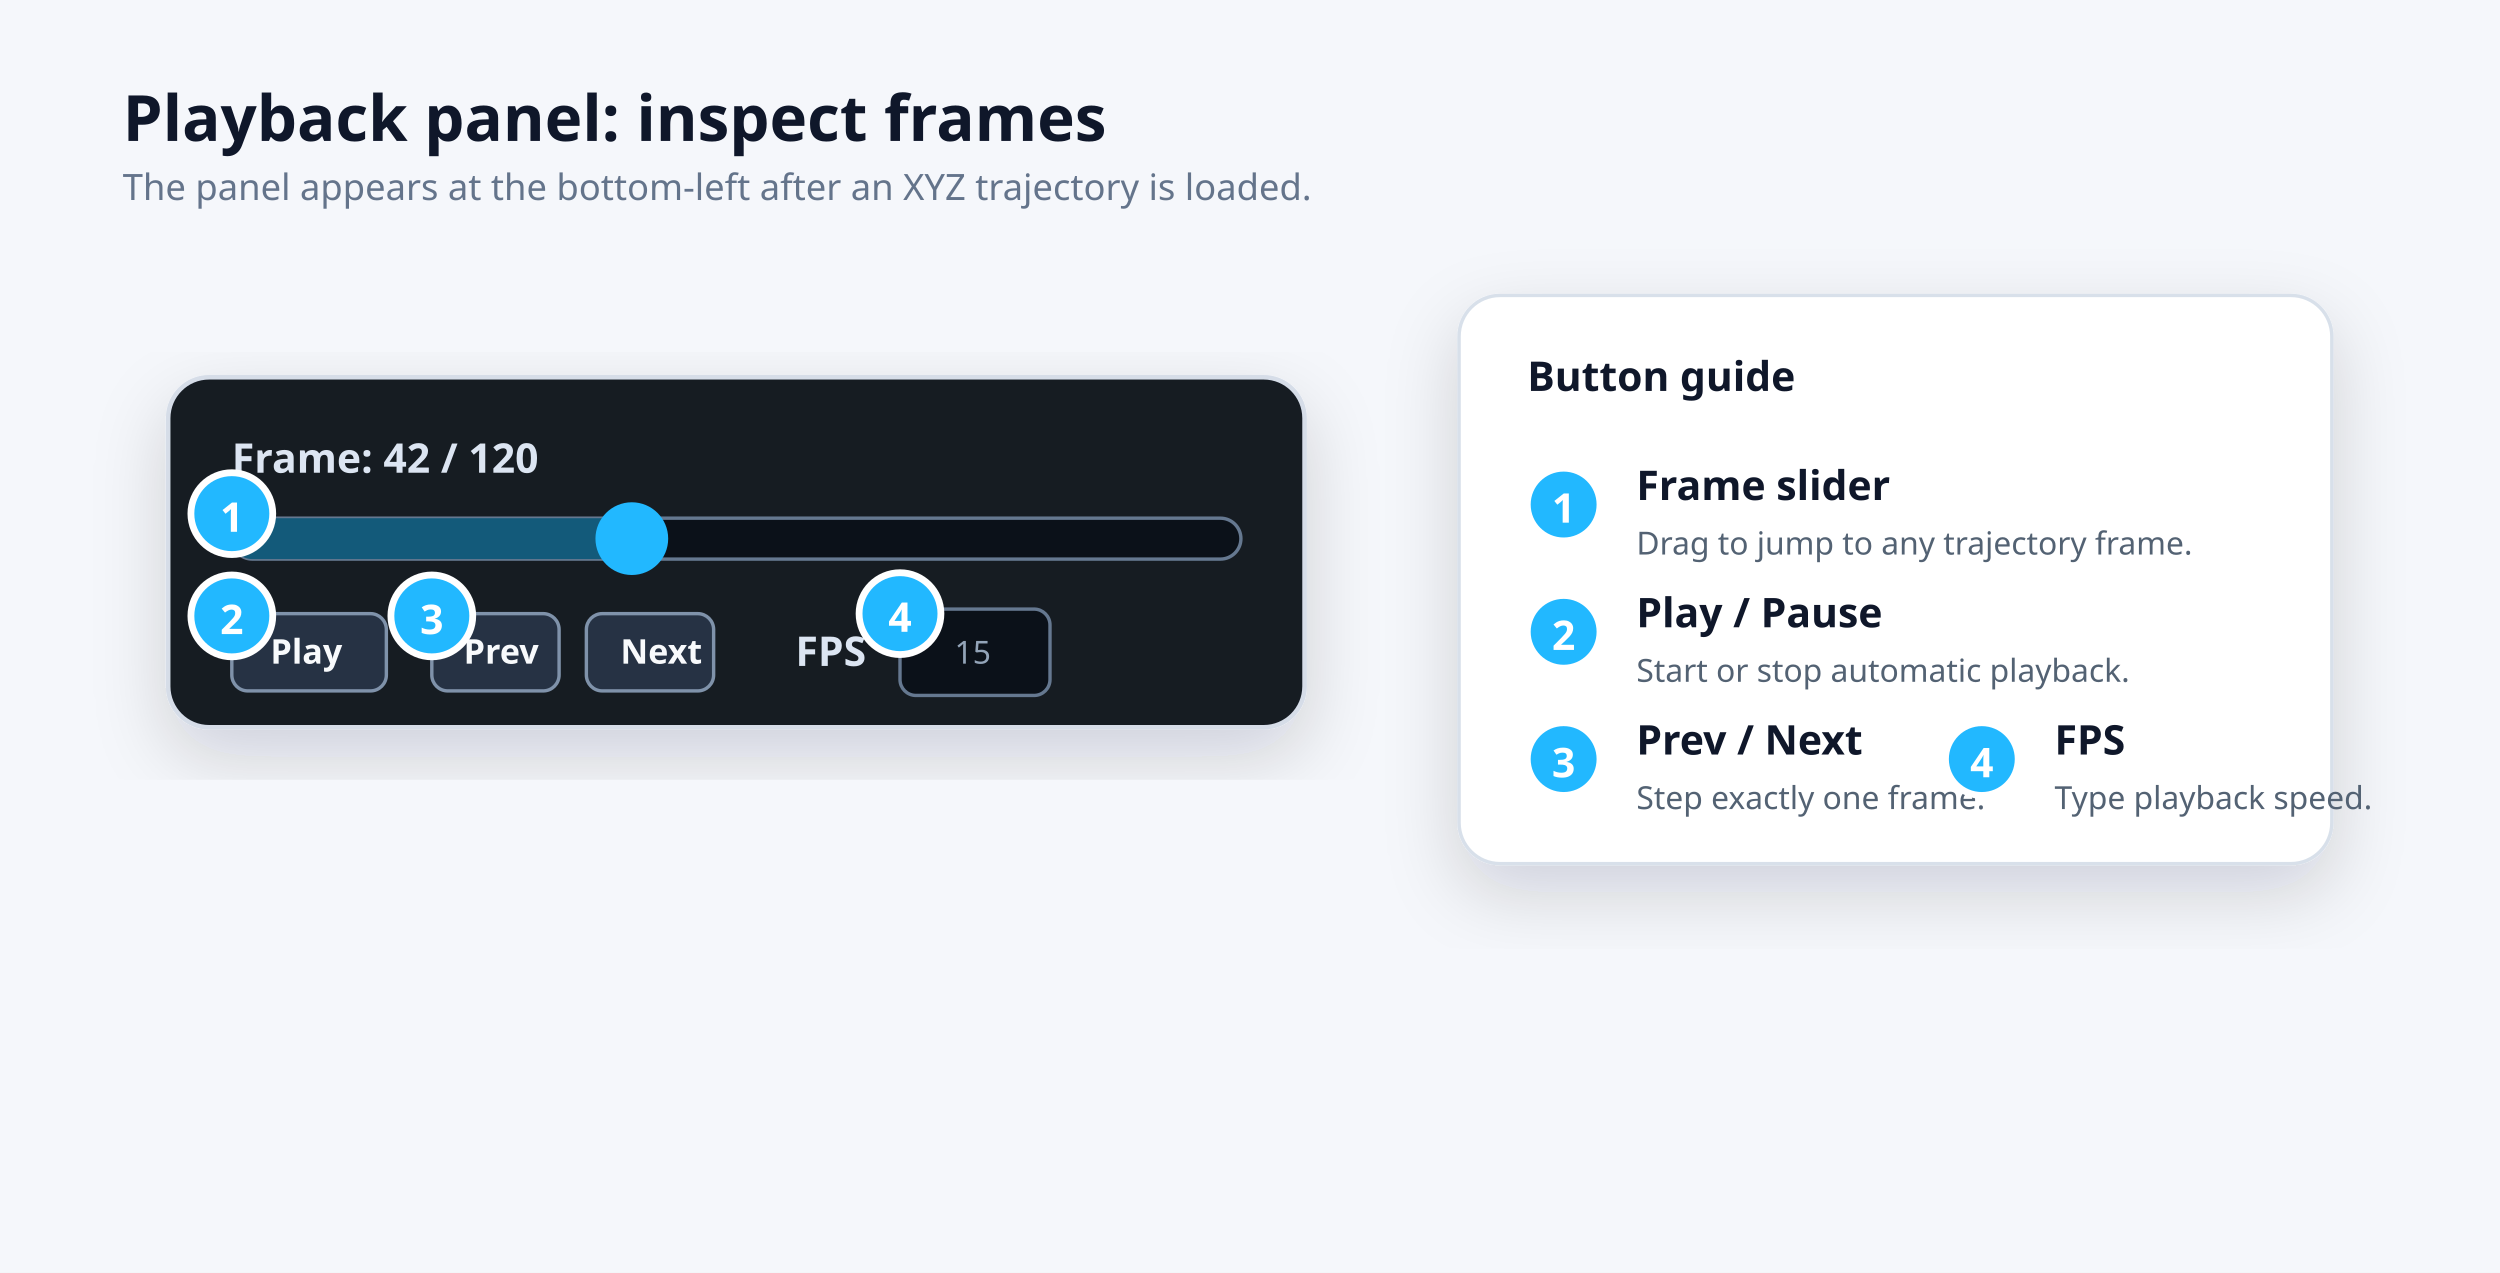
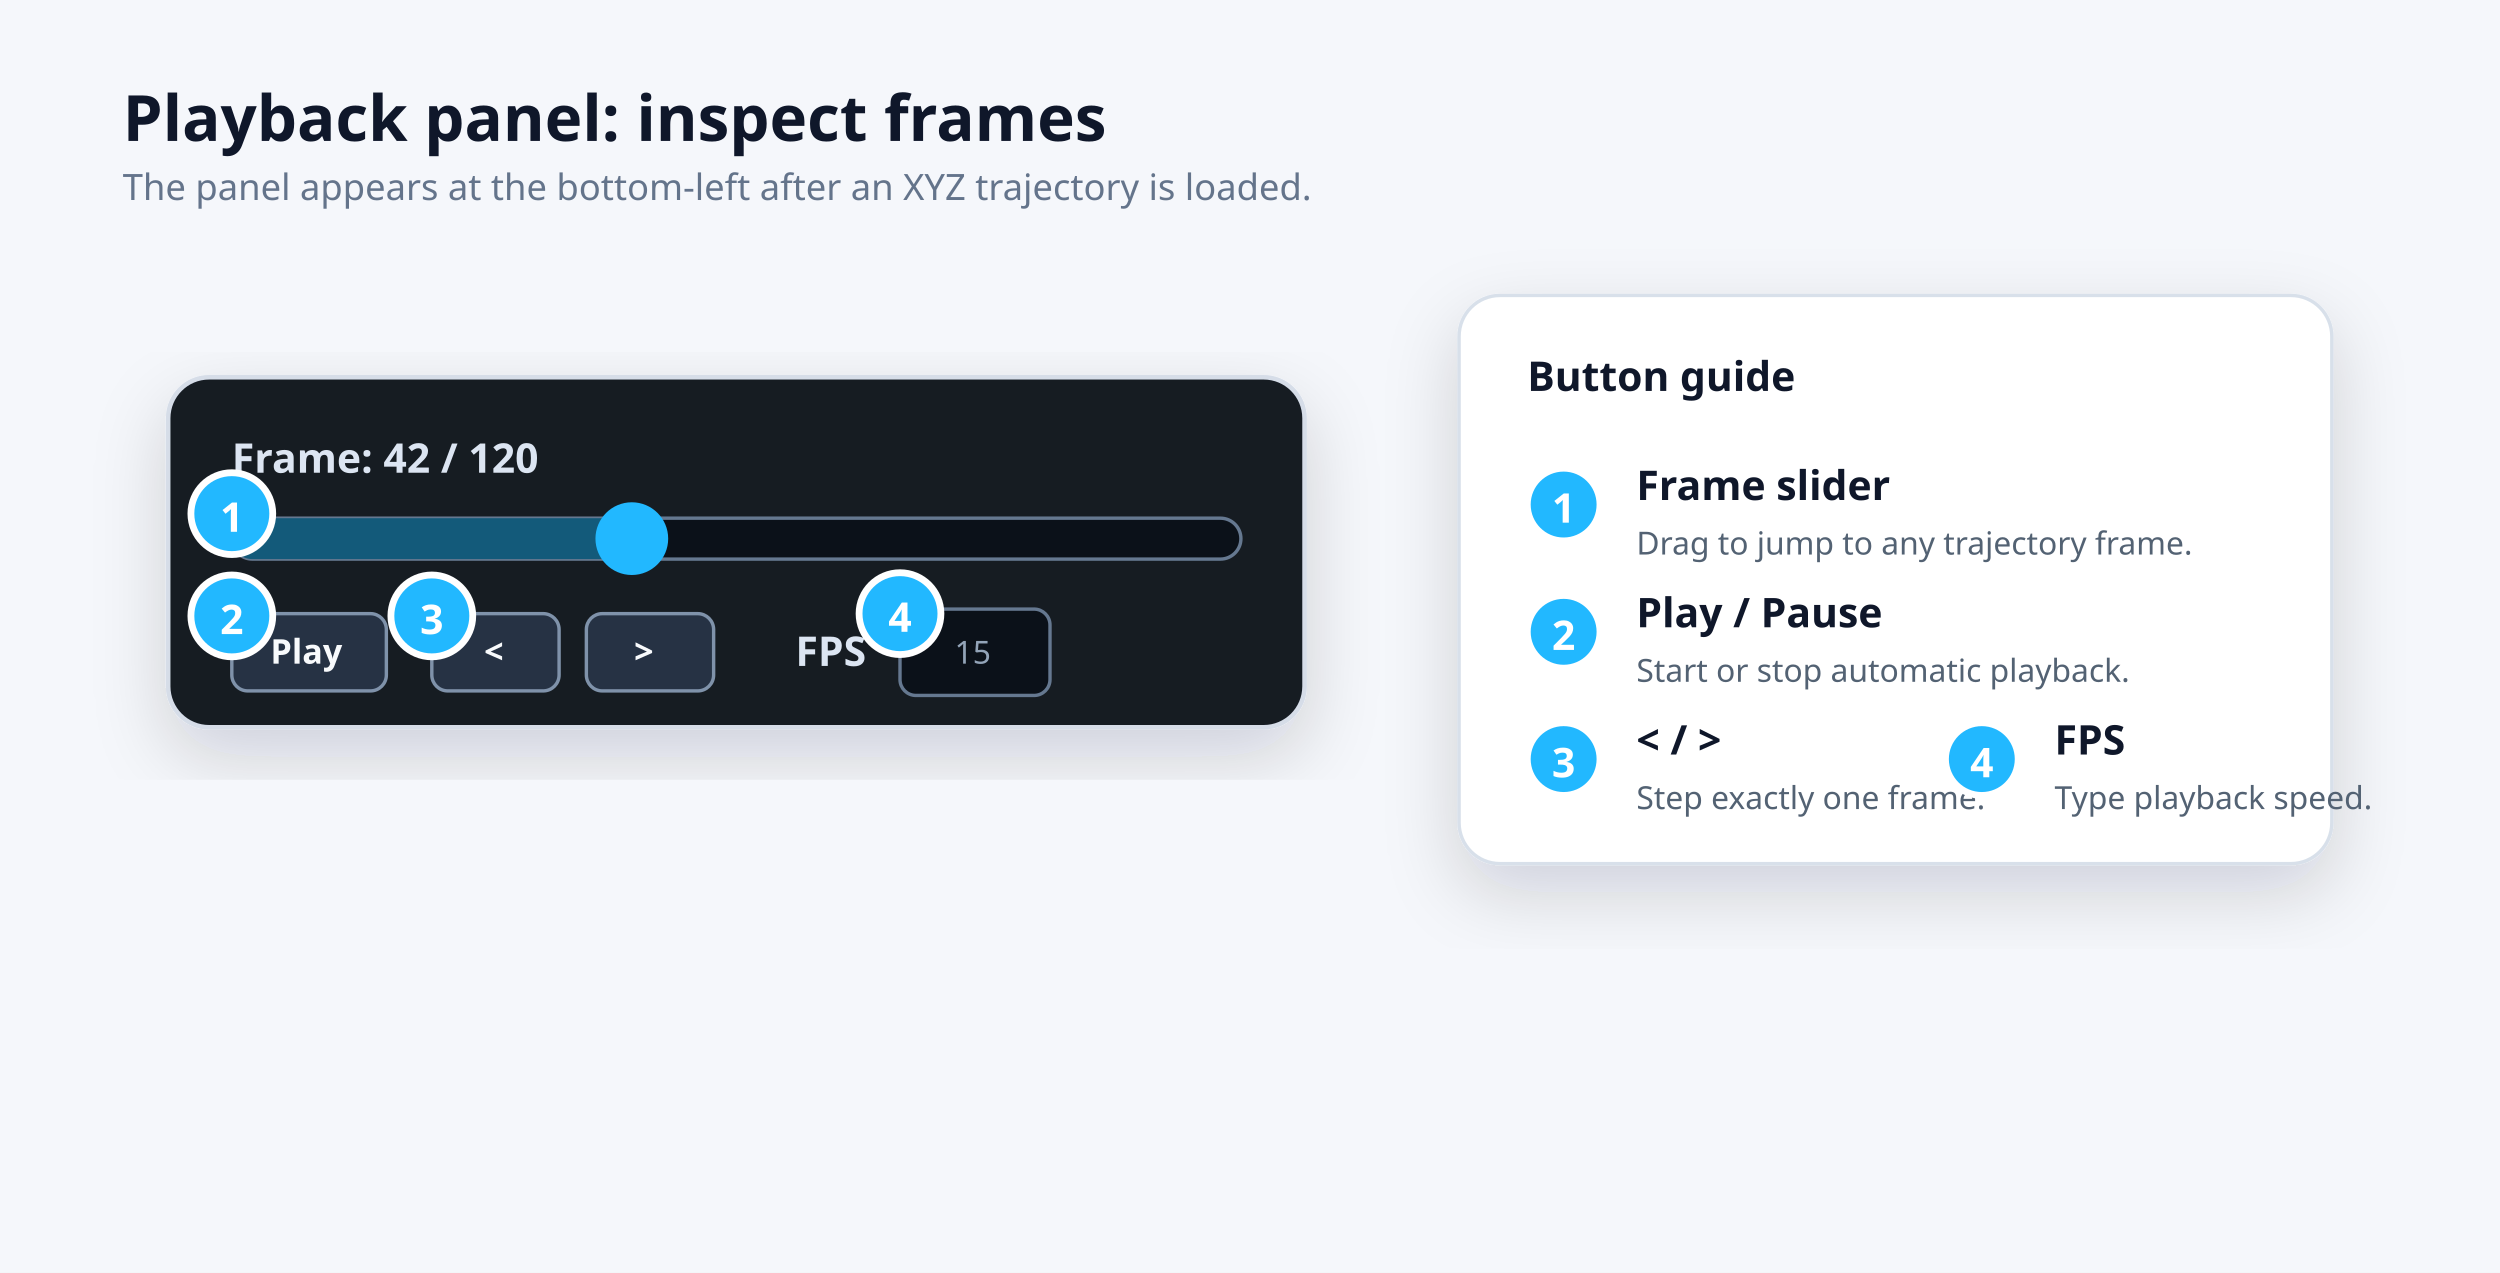
<svg xmlns="http://www.w3.org/2000/svg" width="1100" height="560" viewBox="0 0 1100 560" role="img" aria-labelledby="title desc">
  <defs>
    <filter id="shadow" x="-15%" y="-15%" width="130%" height="130%">
      <feDropShadow dx="0" dy="12" stdDeviation="16" flood-color="#0b1220" flood-opacity="0.16" />
    </filter>
    <style>
      .page { fill: #f5f7fb; }
      .mock { fill: #151b24; stroke: #d6dde8; stroke-width: 2; filter: url(#shadow); }
      .label { fill: #dce5f2; font: 800 18px system-ui, sans-serif; }
      .muted { fill: #93a4b8; font: 14px system-ui, sans-serif; }
      .field { fill: #0b1119; stroke: #657890; stroke-width: 1.5; }
      .button { fill: #263244; stroke: #7f92aa; stroke-width: 1.5; }
      .buttonText { fill: #f8fafc; font: 800 15px system-ui, sans-serif; }
      .badge { fill: #22b8ff; stroke: #ffffff; stroke-width: 3; }
      .badgeText { fill: white; font: 800 18px system-ui, sans-serif; text-anchor: middle; dominant-baseline: central; }
      .legendCard { fill: #ffffff; stroke: #d8e0ea; stroke-width: 1.5; filter: url(#shadow); }
      .legendTitle { fill: #0f172a; font: 800 18px system-ui, sans-serif; }
      .legendText { fill: #536273; font: 14px system-ui, sans-serif; }
      .accent { fill: #22b8ff; }
    </style>
  </defs>
  <rect class="page" width="1100" height="560" />
  <text x="54" y="62" fill="#0f172a" style="font: 800 28px system-ui, sans-serif;">Playback panel: inspect frames</text>
  <text x="54" y="88" fill="#64748b" style="font: 16px system-ui, sans-serif;">The panel appears at the bottom-left after an XYZ trajectory is loaded.</text>
  <g transform="translate(74 166)">
    <rect class="mock" width="500" height="154" rx="18" />
    <text class="label" x="28" y="42">Frame: 42 / 120</text>
    <rect class="field" x="28" y="62" width="444" height="18" rx="9" />
    <rect x="28" y="62" width="176" height="18" rx="9" fill="#135a7a" />
    <circle class="accent" cx="204" cy="71" r="16" />
    <circle class="badge" cx="28" cy="60" r="18" />
    <text class="badgeText" x="28" y="61">1</text>
    <rect class="button" x="28" y="104" width="68" height="34" rx="7" />
    <text class="buttonText" x="45" y="126">Play</text>
    <circle class="badge" cx="28" cy="105" r="18" />
    <text class="badgeText" x="28" y="106">2</text>
    <rect class="button" x="116" y="104" width="56" height="34" rx="7" />
-     <text class="buttonText" x="130" y="126">Prev</text>
+     <text class="buttonText" x="139" y="126">&lt;</text>
    <rect class="button" x="184" y="104" width="56" height="34" rx="7" />
-     <text class="buttonText" x="199" y="126">Next</text>
+     <text class="buttonText" x="205" y="126">&gt;</text>
    <circle class="badge" cx="116" cy="105" r="18" />
    <text class="badgeText" x="116" y="106">3</text>
    <text class="label" x="276" y="127">FPS</text>
    <rect class="field" x="322" y="102" width="66" height="38" rx="7" />
    <text class="muted" x="346" y="126">15</text>
    <circle class="badge" cx="322" cy="104" r="18" />
    <text class="badgeText" x="322" y="105">4</text>
  </g>
  <g transform="translate(642 130)">
    <rect class="legendCard" width="384" height="250" rx="18" />
    <text class="legendTitle" x="30" y="42">Button guide</text>
    <g transform="translate(30 76)">
      <circle class="badge" cx="16" cy="16" r="16" />
      <text class="badgeText" x="16" y="17">1</text>
      <text class="legendTitle" x="48" y="14">Frame slider</text>
      <text class="legendText" x="48" y="38">Drag to jump to any trajectory frame.</text>
    </g>
    <g transform="translate(30 132)">
      <circle class="badge" cx="16" cy="16" r="16" />
      <text class="badgeText" x="16" y="17">2</text>
      <text class="legendTitle" x="48" y="14">Play / Pause</text>
      <text class="legendText" x="48" y="38">Start or stop automatic playback.</text>
    </g>
    <g transform="translate(30 188)">
      <circle class="badge" cx="16" cy="16" r="16" />
      <text class="badgeText" x="16" y="17">3</text>
-       <text class="legendTitle" x="48" y="14">Prev / Next</text>
+       <text class="legendTitle" x="48" y="14">&lt; / &gt;</text>
      <text class="legendText" x="48" y="38">Step exactly one frame.</text>
    </g>
    <g transform="translate(214 188)">
      <circle class="badge" cx="16" cy="16" r="16" />
      <text class="badgeText" x="16" y="17">4</text>
      <text class="legendTitle" x="48" y="14">FPS</text>
      <text class="legendText" x="48" y="38">Type playback speed.</text>
    </g>
  </g>
</svg>
